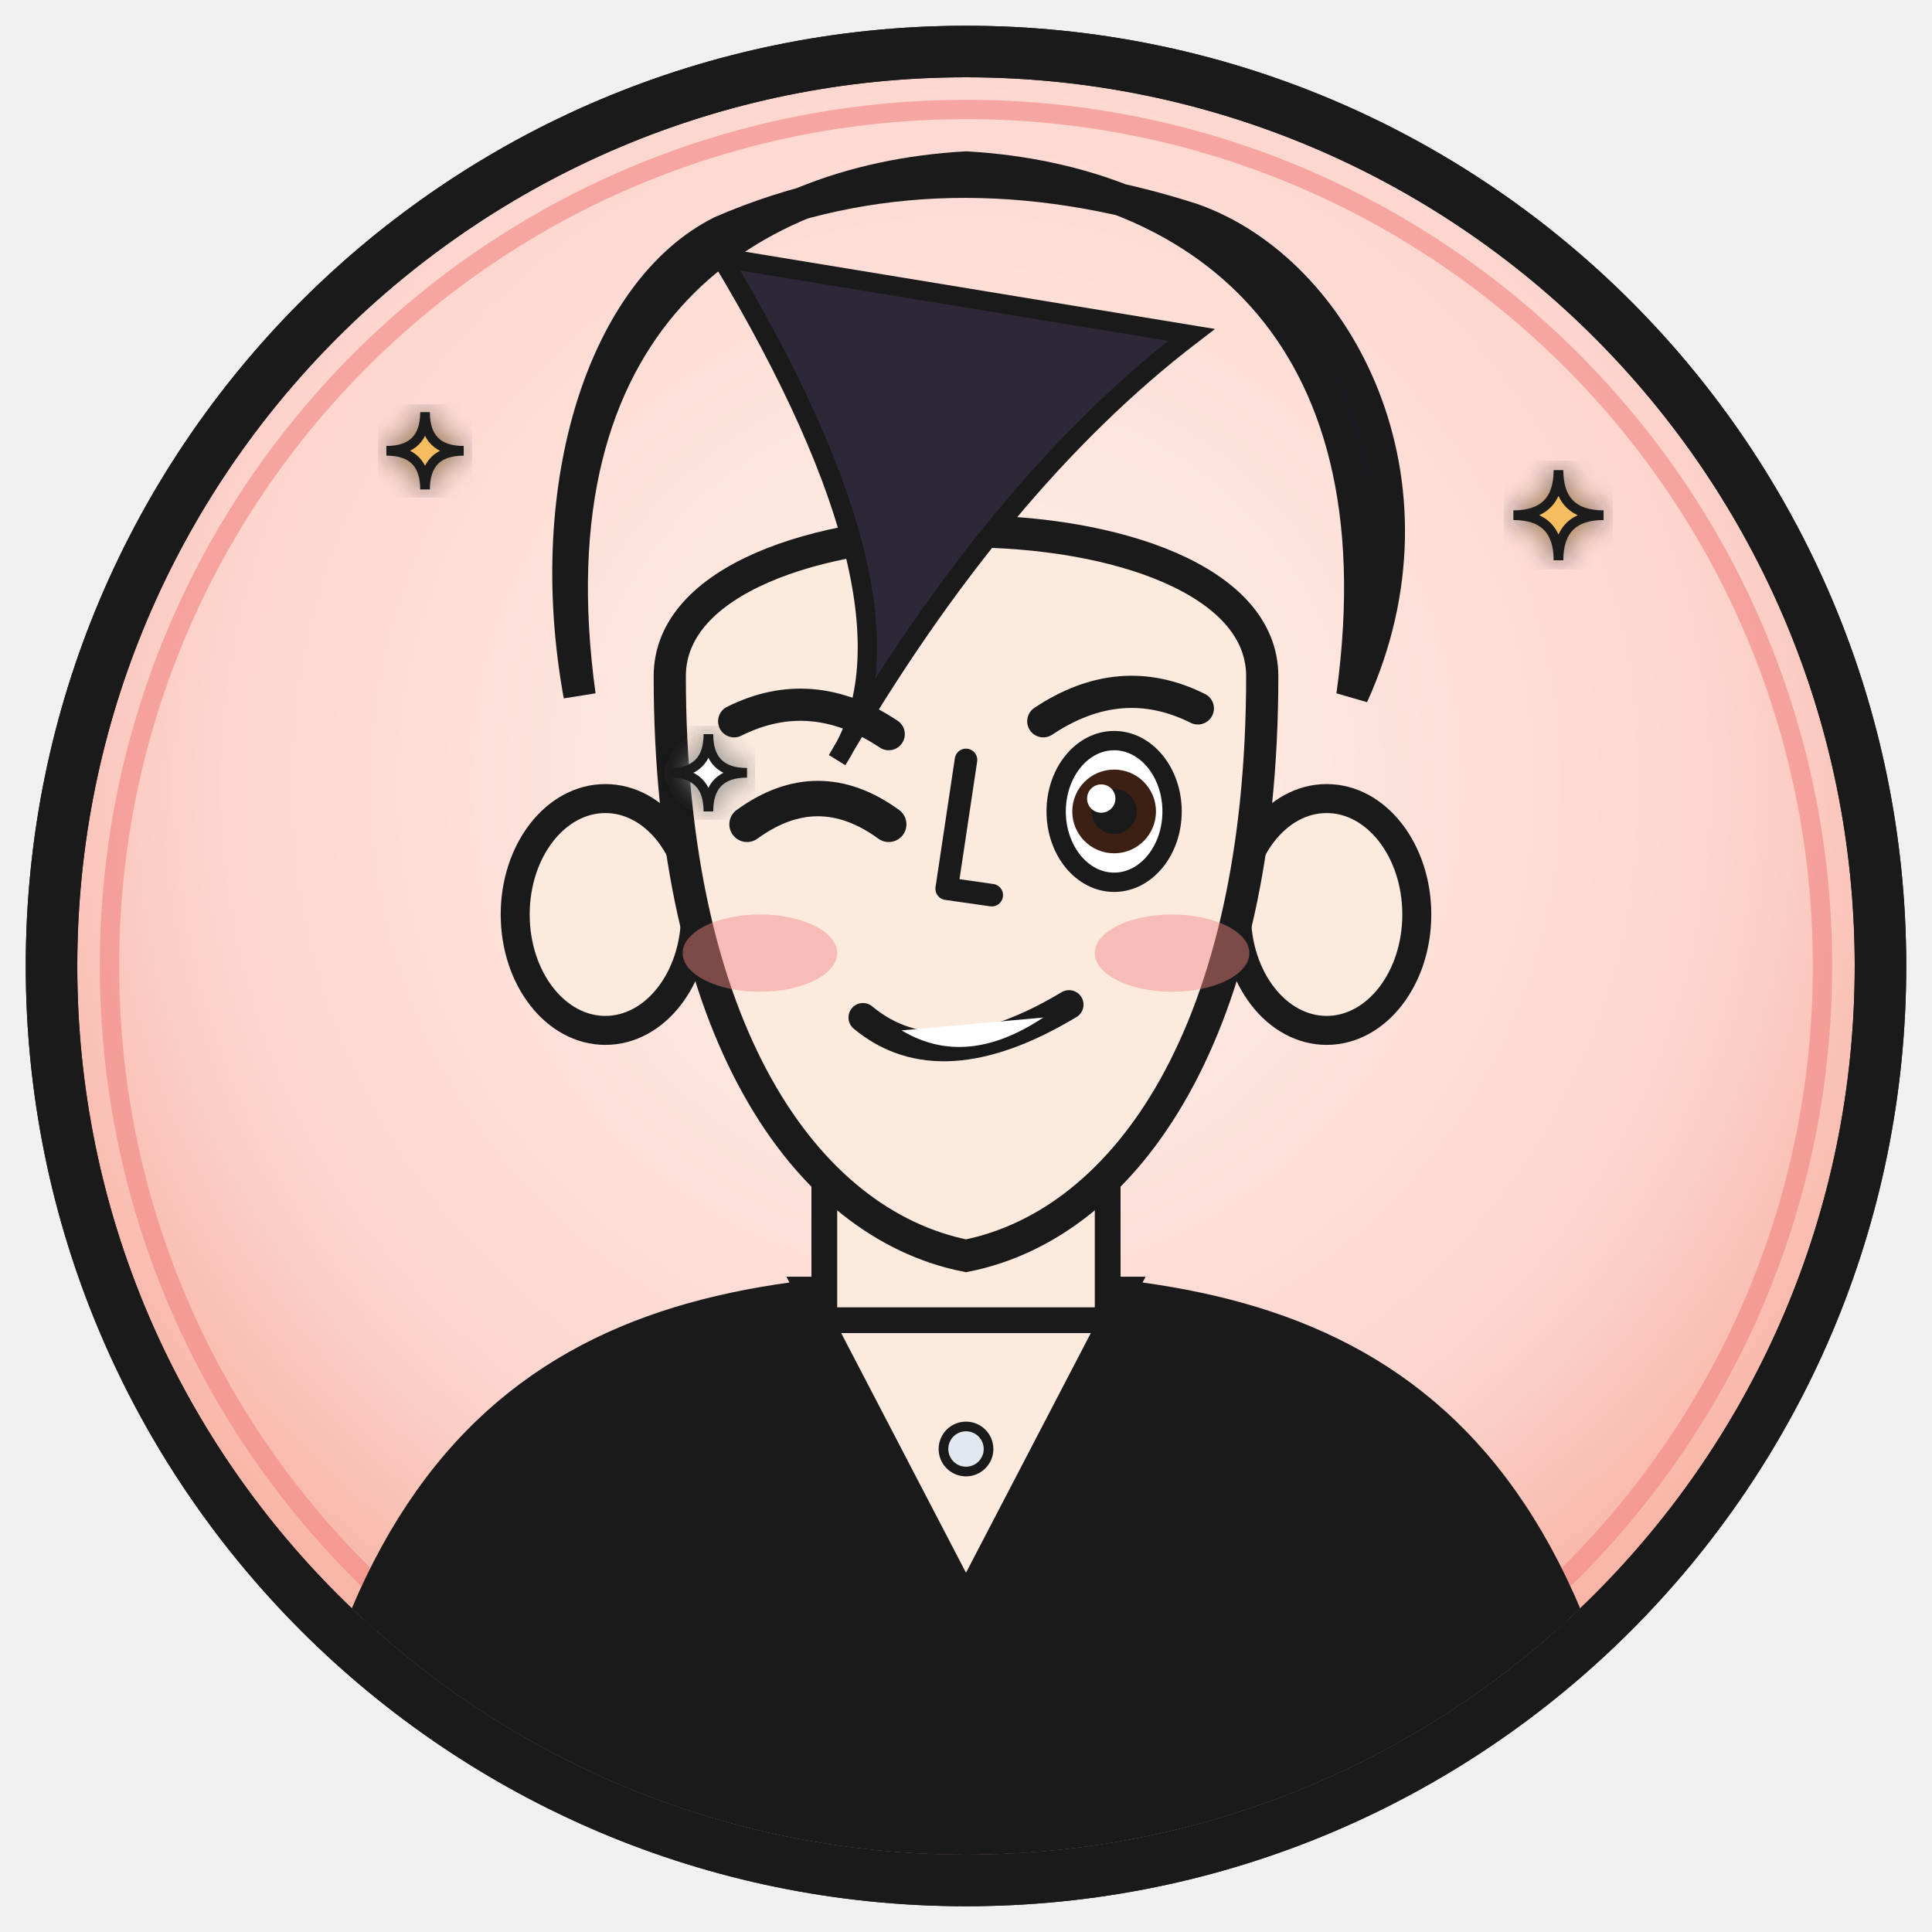
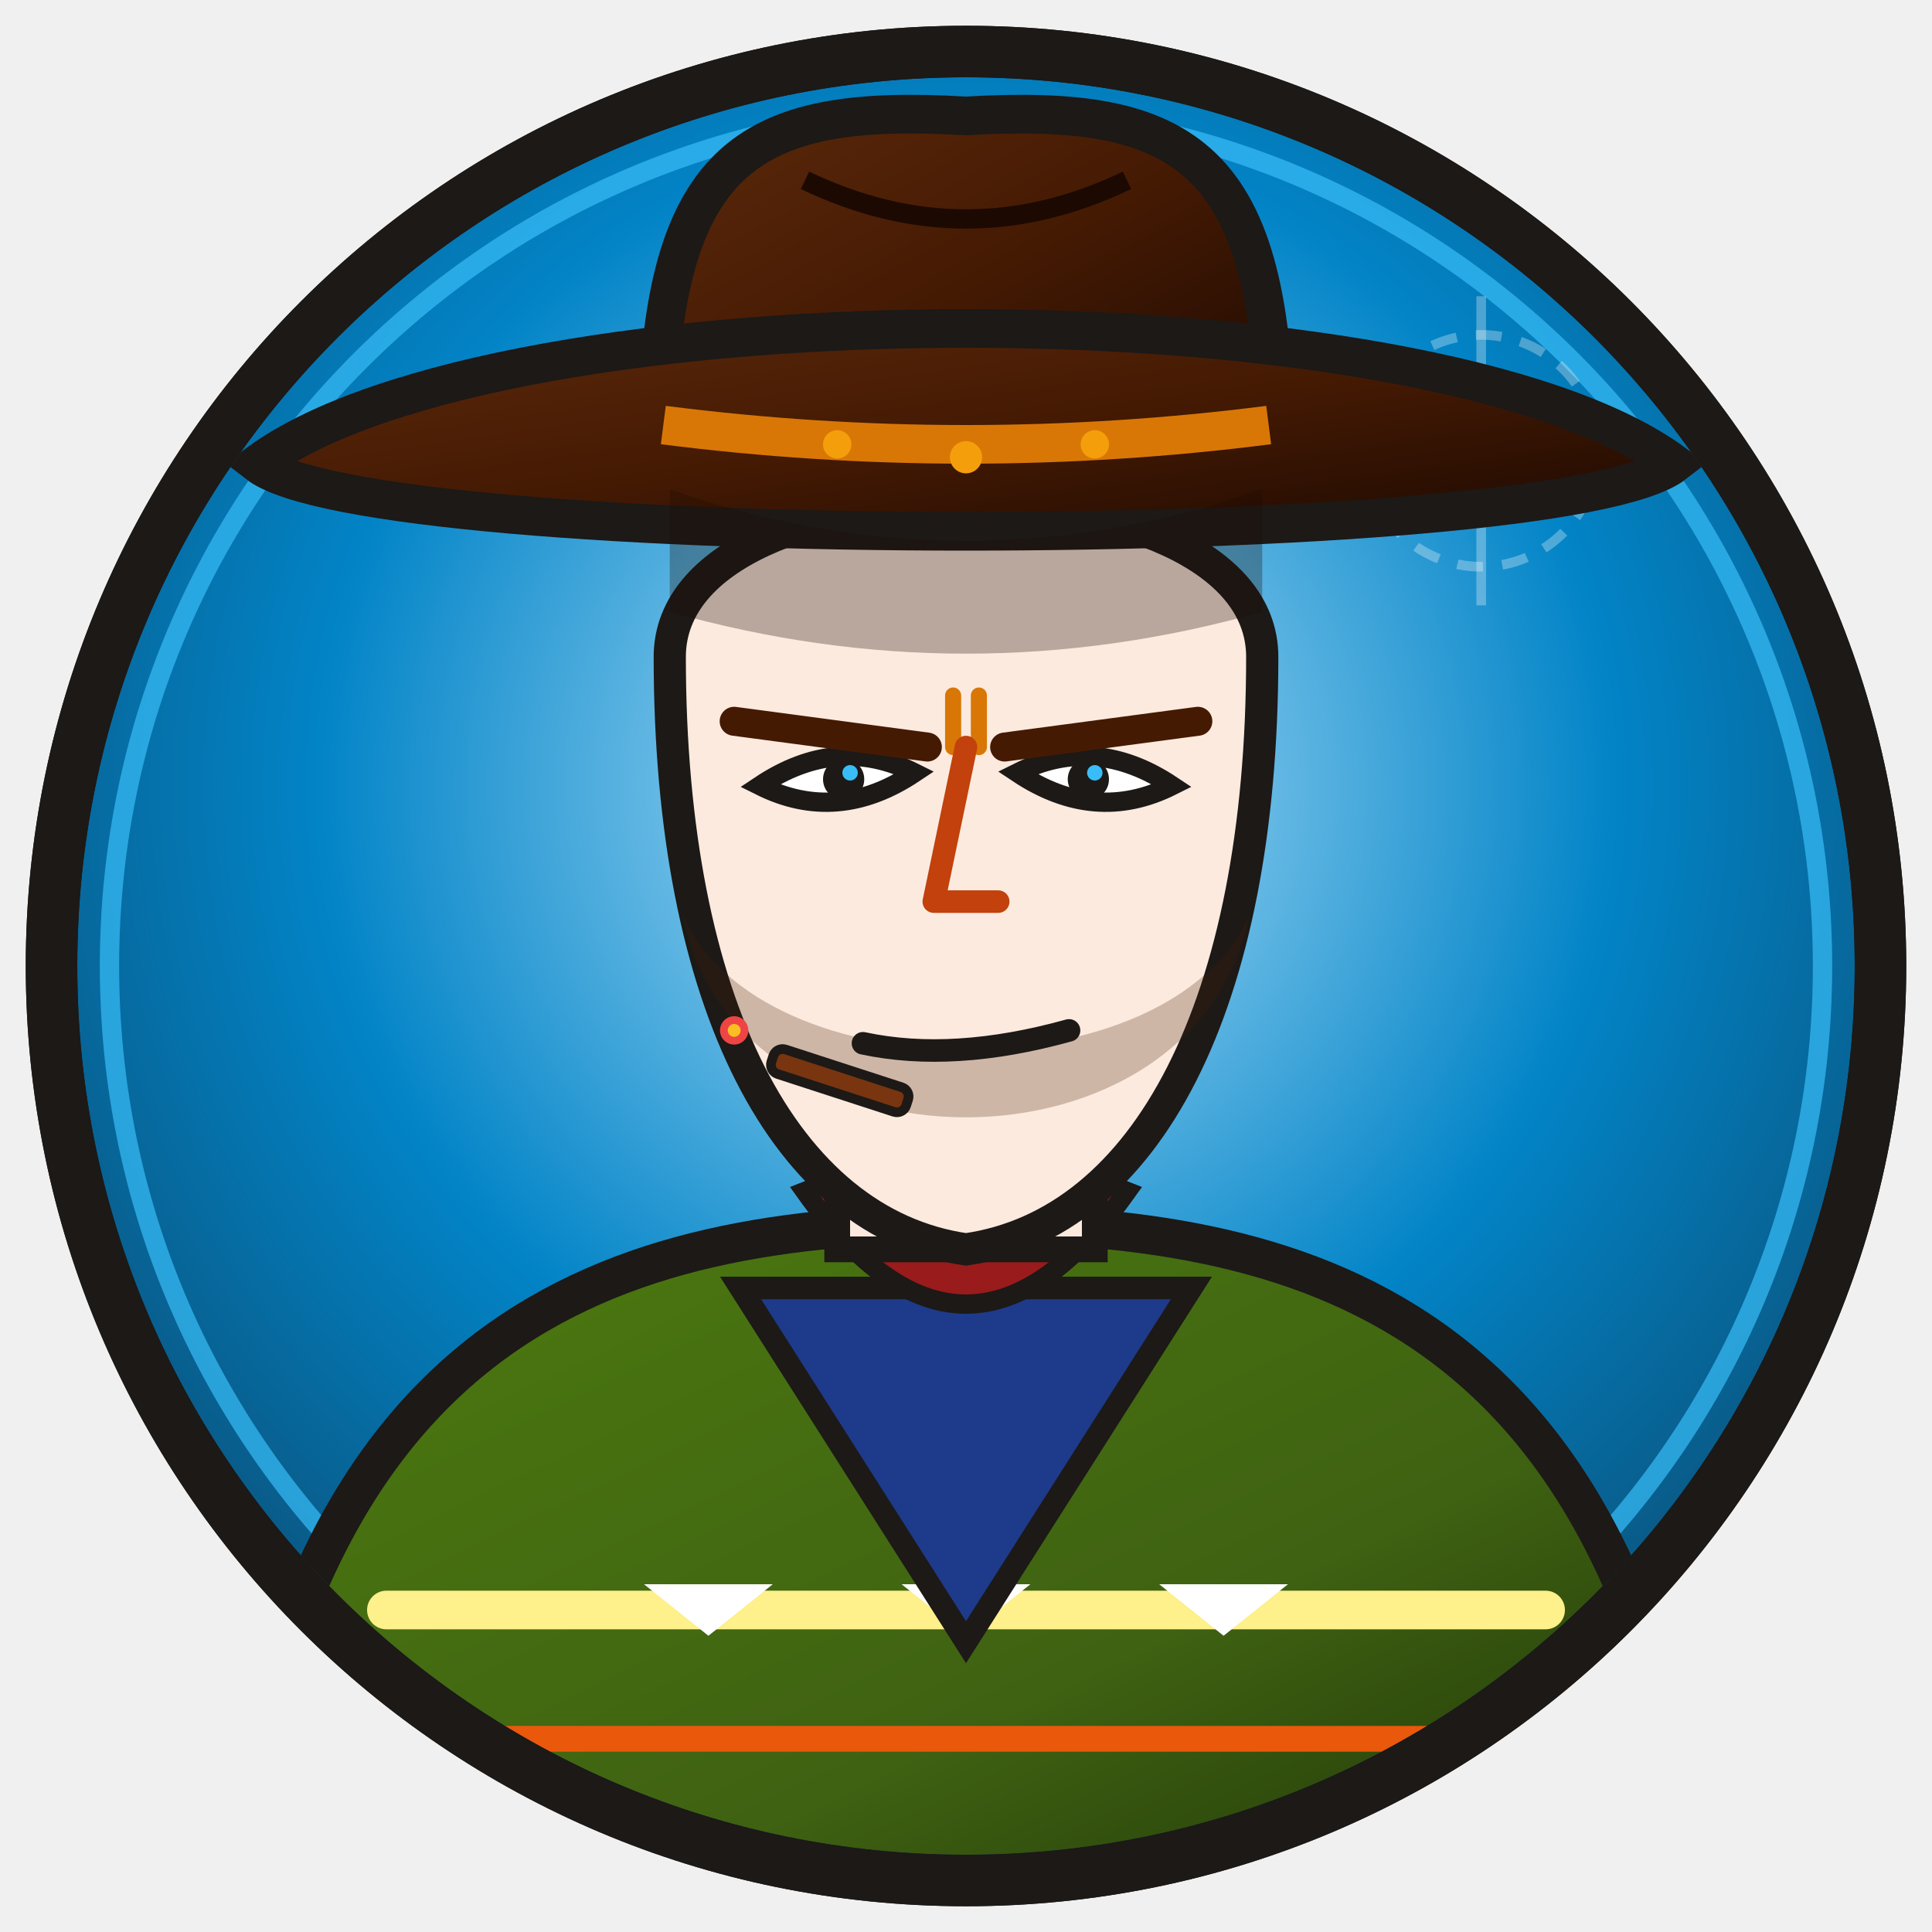
<svg xmlns="http://www.w3.org/2000/svg" viewBox="0 0 300 300" width="300" height="300">
  <defs>
-     <radialGradient id="handsome_bg" cx="50%" cy="40%" r="60%">
-       <stop offset="0%" stop-color="#FFF3EB" />
-       <stop offset="70%" stop-color="#FCD5CE" />
-       <stop offset="100%" stop-color="#F8AD9D" />
+     <radialGradient id="gunslinger_bg" cx="50%" cy="40%" r="65%">
+       <stop offset="0%" stop-color="#BAE6FD" />
+       <stop offset="55%" stop-color="#0284C7" />
+       <stop offset="100%" stop-color="#0C4A6E" />
    </radialGradient>
-     <filter id="star_glow">
-       <feGaussianBlur stdDeviation="2" result="blur" />
-       <feMerge>
-         <feMergeNode in="blur" />
-         <feMergeNode in="SourceGraphic" />
-       </feMerge>
-     </filter>
+     <linearGradient id="hat_leather" x1="0%" y1="0%" x2="100%" y2="100%">
+       <stop offset="0%" stop-color="#5B290B" />
+       <stop offset="50%" stop-color="#451A03" />
+       <stop offset="100%" stop-color="#1C0902" />
+     </linearGradient>
+     <linearGradient id="poncho_grad" x1="0%" y1="0%" x2="100%" y2="100%">
+       <stop offset="0%" stop-color="#365314" />
+       <stop offset="50%" stop-color="#1E3A8A" />
+       <stop offset="100%" stop-color="#0F172A" />
+     </linearGradient>
+     <linearGradient id="poncho_olive" x1="0%" y1="0%" x2="100%" y2="100%">
+       <stop offset="0%" stop-color="#4D7C0F" />
+       <stop offset="60%" stop-color="#3F6212" />
+       <stop offset="100%" stop-color="#1A2E05" />
+     </linearGradient>
  </defs>
-   <circle cx="150" cy="150" r="142" fill="url(#handsome_bg)" stroke="#1A1A1A" stroke-width="8" />
-   <circle cx="150" cy="150" r="133" fill="none" stroke="#F28482" stroke-width="3" opacity="0.6" />
-   <path d="M 60 70 Q 66 70 66 64 Q 66 70 72 70 Q 66 70 66 76 Q 66 70 60 70 Z" fill="#F6BD60" stroke="#1A1A1A" stroke-width="1.5" filter="url(#star_glow)" />
-   <path d="M 235 80 Q 242 80 242 73 Q 242 80 249 80 Q 242 80 242 87 Q 242 80 235 80 Z" fill="#F6BD60" stroke="#1A1A1A" stroke-width="1.5" filter="url(#star_glow)" />
-   <g clip-path="url(#handsomeClip)">
-     <clipPath id="handsomeClip">
+   <circle cx="150" cy="150" r="142" fill="url(#gunslinger_bg)" stroke="#1C1917" stroke-width="8" />
+   <circle cx="150" cy="150" r="133" fill="none" stroke="#38BDF8" stroke-width="3" opacity="0.7" />
+   <circle cx="230" cy="70" r="18" fill="none" stroke="#FFFFFF" stroke-width="1.5" opacity="0.3" stroke-dasharray="4 3" />
+   <line x1="230" y1="46" x2="230" y2="94" stroke="#FFFFFF" stroke-width="1.5" opacity="0.3" />
+   <line x1="206" y1="70" x2="254" y2="70" stroke="#FFFFFF" stroke-width="1.5" opacity="0.3" />
+   <g clip-path="url(#gsClip)">
+     <clipPath id="gsClip">
      <circle cx="150" cy="150" r="138" />
    </clipPath>
-     <path d="M 45 300 C 55 215, 95 200, 150 200 C 205 200, 245 215, 255 300 Z" fill="#1A1A1A" stroke="#1A1A1A" stroke-width="5" />
-     <path d="M 125 200 L 150 248 L 175 200 Z" fill="#FCEADE" stroke="#1A1A1A" stroke-width="3.5" />
-     <circle cx="150" cy="225" r="3.5" fill="#E2E8F0" stroke="#1A1A1A" stroke-width="1.5" />
-     <rect x="128" y="160" width="44" height="45" fill="#FCEADE" stroke="#1A1A1A" stroke-width="4" />
-     <path d="M 128 160 C 140 180, 160 180, 172 160 Z" fill="#E8B28E" />
-     <ellipse cx="94" cy="142" rx="14" ry="18" fill="#FCEADE" stroke="#1A1A1A" stroke-width="4.5" />
-     <ellipse cx="206" cy="142" rx="14" ry="18" fill="#FCEADE" stroke="#1A1A1A" stroke-width="4.5" />
-     <path d="M 104 105 C 104 75, 196 75, 196 105 C 196 160, 175 190, 150 195 C 125 190, 104 160, 104 105 Z" fill="#FCEADE" stroke="#1A1A1A" stroke-width="5" />
-     <ellipse cx="118" cy="148" rx="12" ry="6" fill="#F28482" opacity="0.45" />
-     <ellipse cx="182" cy="148" rx="12" ry="6" fill="#F28482" opacity="0.45" />
-     <path d="M 90 108 C 82 50, 115 28, 150 26 C 185 28, 218 50, 210 108 C 225 75, 208 42, 185 34 C 160 26, 135 26, 112 36 C 94 45, 84 75, 90 108 Z" fill="#1C1824" stroke="#1A1A1A" stroke-width="5" />
-     <path d="M 112 40 Q 145 95 130 118 Q 155 75 185 52 Z" fill="#2D2738" stroke="#1A1A1A" stroke-width="3" />
-     <ellipse cx="173" cy="126" rx="9" ry="11" fill="#FFF" stroke="#1A1A1A" stroke-width="3" />
-     <circle cx="173" cy="126" r="6.5" fill="#3D2014" />
-     <circle cx="173" cy="126" r="3.5" fill="#1A1A1A" />
-     <circle cx="171" cy="124" r="2.2" fill="#FFF" />
-     <path d="M 116 128 Q 127 120 138 128" stroke="#1A1A1A" stroke-width="5.5" stroke-linecap="round" fill="none" />
-     <path d="M 104 120 Q 110 120 110 114 Q 110 120 116 120 Q 110 120 110 126 Q 110 120 104 120 Z" fill="#FFF" stroke="#1A1A1A" stroke-width="1.5" filter="url(#star_glow)" />
-     <path d="M 114 112 Q 126 106 138 114" stroke="#1A1A1A" stroke-width="5" stroke-linecap="round" fill="none" />
-     <path d="M 162 112 Q 174 104 186 110" stroke="#1A1A1A" stroke-width="5" stroke-linecap="round" fill="none" />
-     <path d="M 150 118 L 147 138 L 154 139" stroke="#1A1A1A" stroke-width="3.5" stroke-linecap="round" stroke-linejoin="round" fill="none" />
-     <path d="M 134 158 Q 146 168 166 156" stroke="#1A1A1A" stroke-width="4.5" stroke-linecap="round" fill="none" />
-     <path d="M 140 160 Q 150 166 162 158" fill="#FFF" />
+     <path d="M 35 300 C 45 205, 95 190, 150 190 C 205 190, 255 205, 265 300 Z" fill="url(#poncho_olive)" stroke="#1C1917" stroke-width="6" />
+     <path d="M 60 250 L 240 250" stroke="#FEF08A" stroke-width="6" stroke-linecap="round" />
+     <path d="M 65 270 L 235 270" stroke="#EA580C" stroke-width="4" stroke-linecap="round" />
+     <polygon points="100,246 110,254 120,246" fill="#FFFFFF" />
+     <polygon points="140,246 150,254 160,246" fill="#FFFFFF" />
+     <polygon points="180,246 190,254 200,246" fill="#FFFFFF" />
+     <path d="M 115 200 L 150 255 L 185 200 Z" fill="#1E3A8A" stroke="#1C1917" stroke-width="3.5" />
+     <path d="M 125 185 Q 150 220 175 185 Q 150 175 125 185 Z" fill="#991B1B" stroke="#1C1917" stroke-width="3" />
+     <rect x="130" y="152" width="40" height="42" fill="#FCEADE" stroke="#1C1917" stroke-width="4" />
+     <path d="M 130 172 Q 150 185 170 172" stroke="#D97706" stroke-width="2.5" fill="none" />
+     <path d="M 104 102 C 104 70, 196 70, 196 102 C 196 156, 178 190, 150 194 C 122 190, 104 156, 104 102 Z" fill="#FCEADE" stroke="#1C1917" stroke-width="5" />
+     <path d="M 106 142 C 114 184, 186 184, 194 142 C 182 170, 118 170, 106 142 Z" fill="#451A03" opacity="0.25" />
+     <path d="M 118 122 Q 130 114 142 120 Q 130 128 118 122 Z" fill="#FFFFFF" stroke="#1C1917" stroke-width="3" />
+     <circle cx="131" cy="121" r="3.2" fill="#1C1917" />
+     <circle cx="132" cy="120" r="1.2" fill="#38BDF8" />
+     <path d="M 158 120 Q 170 114 182 122 Q 170 128 158 120 Z" fill="#FFFFFF" stroke="#1C1917" stroke-width="3" />
+     <circle cx="169" cy="121" r="3.2" fill="#1C1917" />
+     <circle cx="170" cy="120" r="1.2" fill="#38BDF8" />
+     <path d="M 114 112 L 144 116" stroke="#451A03" stroke-width="4.5" stroke-linecap="round" />
+     <path d="M 186 112 L 156 116" stroke="#451A03" stroke-width="4.5" stroke-linecap="round" />
+     <path d="M 148 108 L 148 116" stroke="#D97706" stroke-width="2.5" stroke-linecap="round" />
+     <path d="M 152 108 L 152 116" stroke="#D97706" stroke-width="2.5" stroke-linecap="round" />
+     <path d="M 150 116 L 145 140 L 155 140" stroke="#C2410C" stroke-width="3.5" stroke-linecap="round" stroke-linejoin="round" fill="none" />
+     <path d="M 134 162 Q 148 165 166 160" stroke="#1C1917" stroke-width="3.5" stroke-linecap="round" fill="none" />
+     <rect x="120" y="164" width="22" height="4" rx="1.5" fill="#78350F" stroke="#1C1917" stroke-width="1.5" transform="rotate(18 125 165)" />
+     <circle cx="114" cy="160" r="2.2" fill="#EF4444" />
+     <circle cx="114" cy="160" r="1" fill="#FBBF24" />
+     <path d="M 102 70 C 102 24, 116 16, 150 18 C 184 16, 198 24, 198 70 Z" fill="url(#hat_leather)" stroke="#1C1917" stroke-width="6" />
+     <path d="M 125 28 Q 150 40 175 28" stroke="#1C0902" stroke-width="3" fill="none" />
+     <path d="M 40 72 C 78 44, 222 44, 260 72 C 242 86, 58 86, 40 72 Z" fill="url(#hat_leather)" stroke="#1C1917" stroke-width="6" />
+     <path d="M 104 76 Q 150 92 196 76 L 196 95 Q 150 108 104 95 Z" fill="#1C0902" opacity="0.3" />
+     <path d="M 103 66 Q 150 72 197 66" stroke="#D97706" stroke-width="6" fill="none" />
+     <circle cx="130" cy="69" r="2.2" fill="#F59E0B" />
+     <circle cx="150" cy="71" r="2.5" fill="#F59E0B" />
+     <circle cx="170" cy="69" r="2.2" fill="#F59E0B" />
  </g>
-   <circle cx="150" cy="150" r="142" fill="none" stroke="#1A1A1A" stroke-width="8" />
+   <circle cx="150" cy="150" r="142" fill="none" stroke="#1C1917" stroke-width="8" />
</svg>
